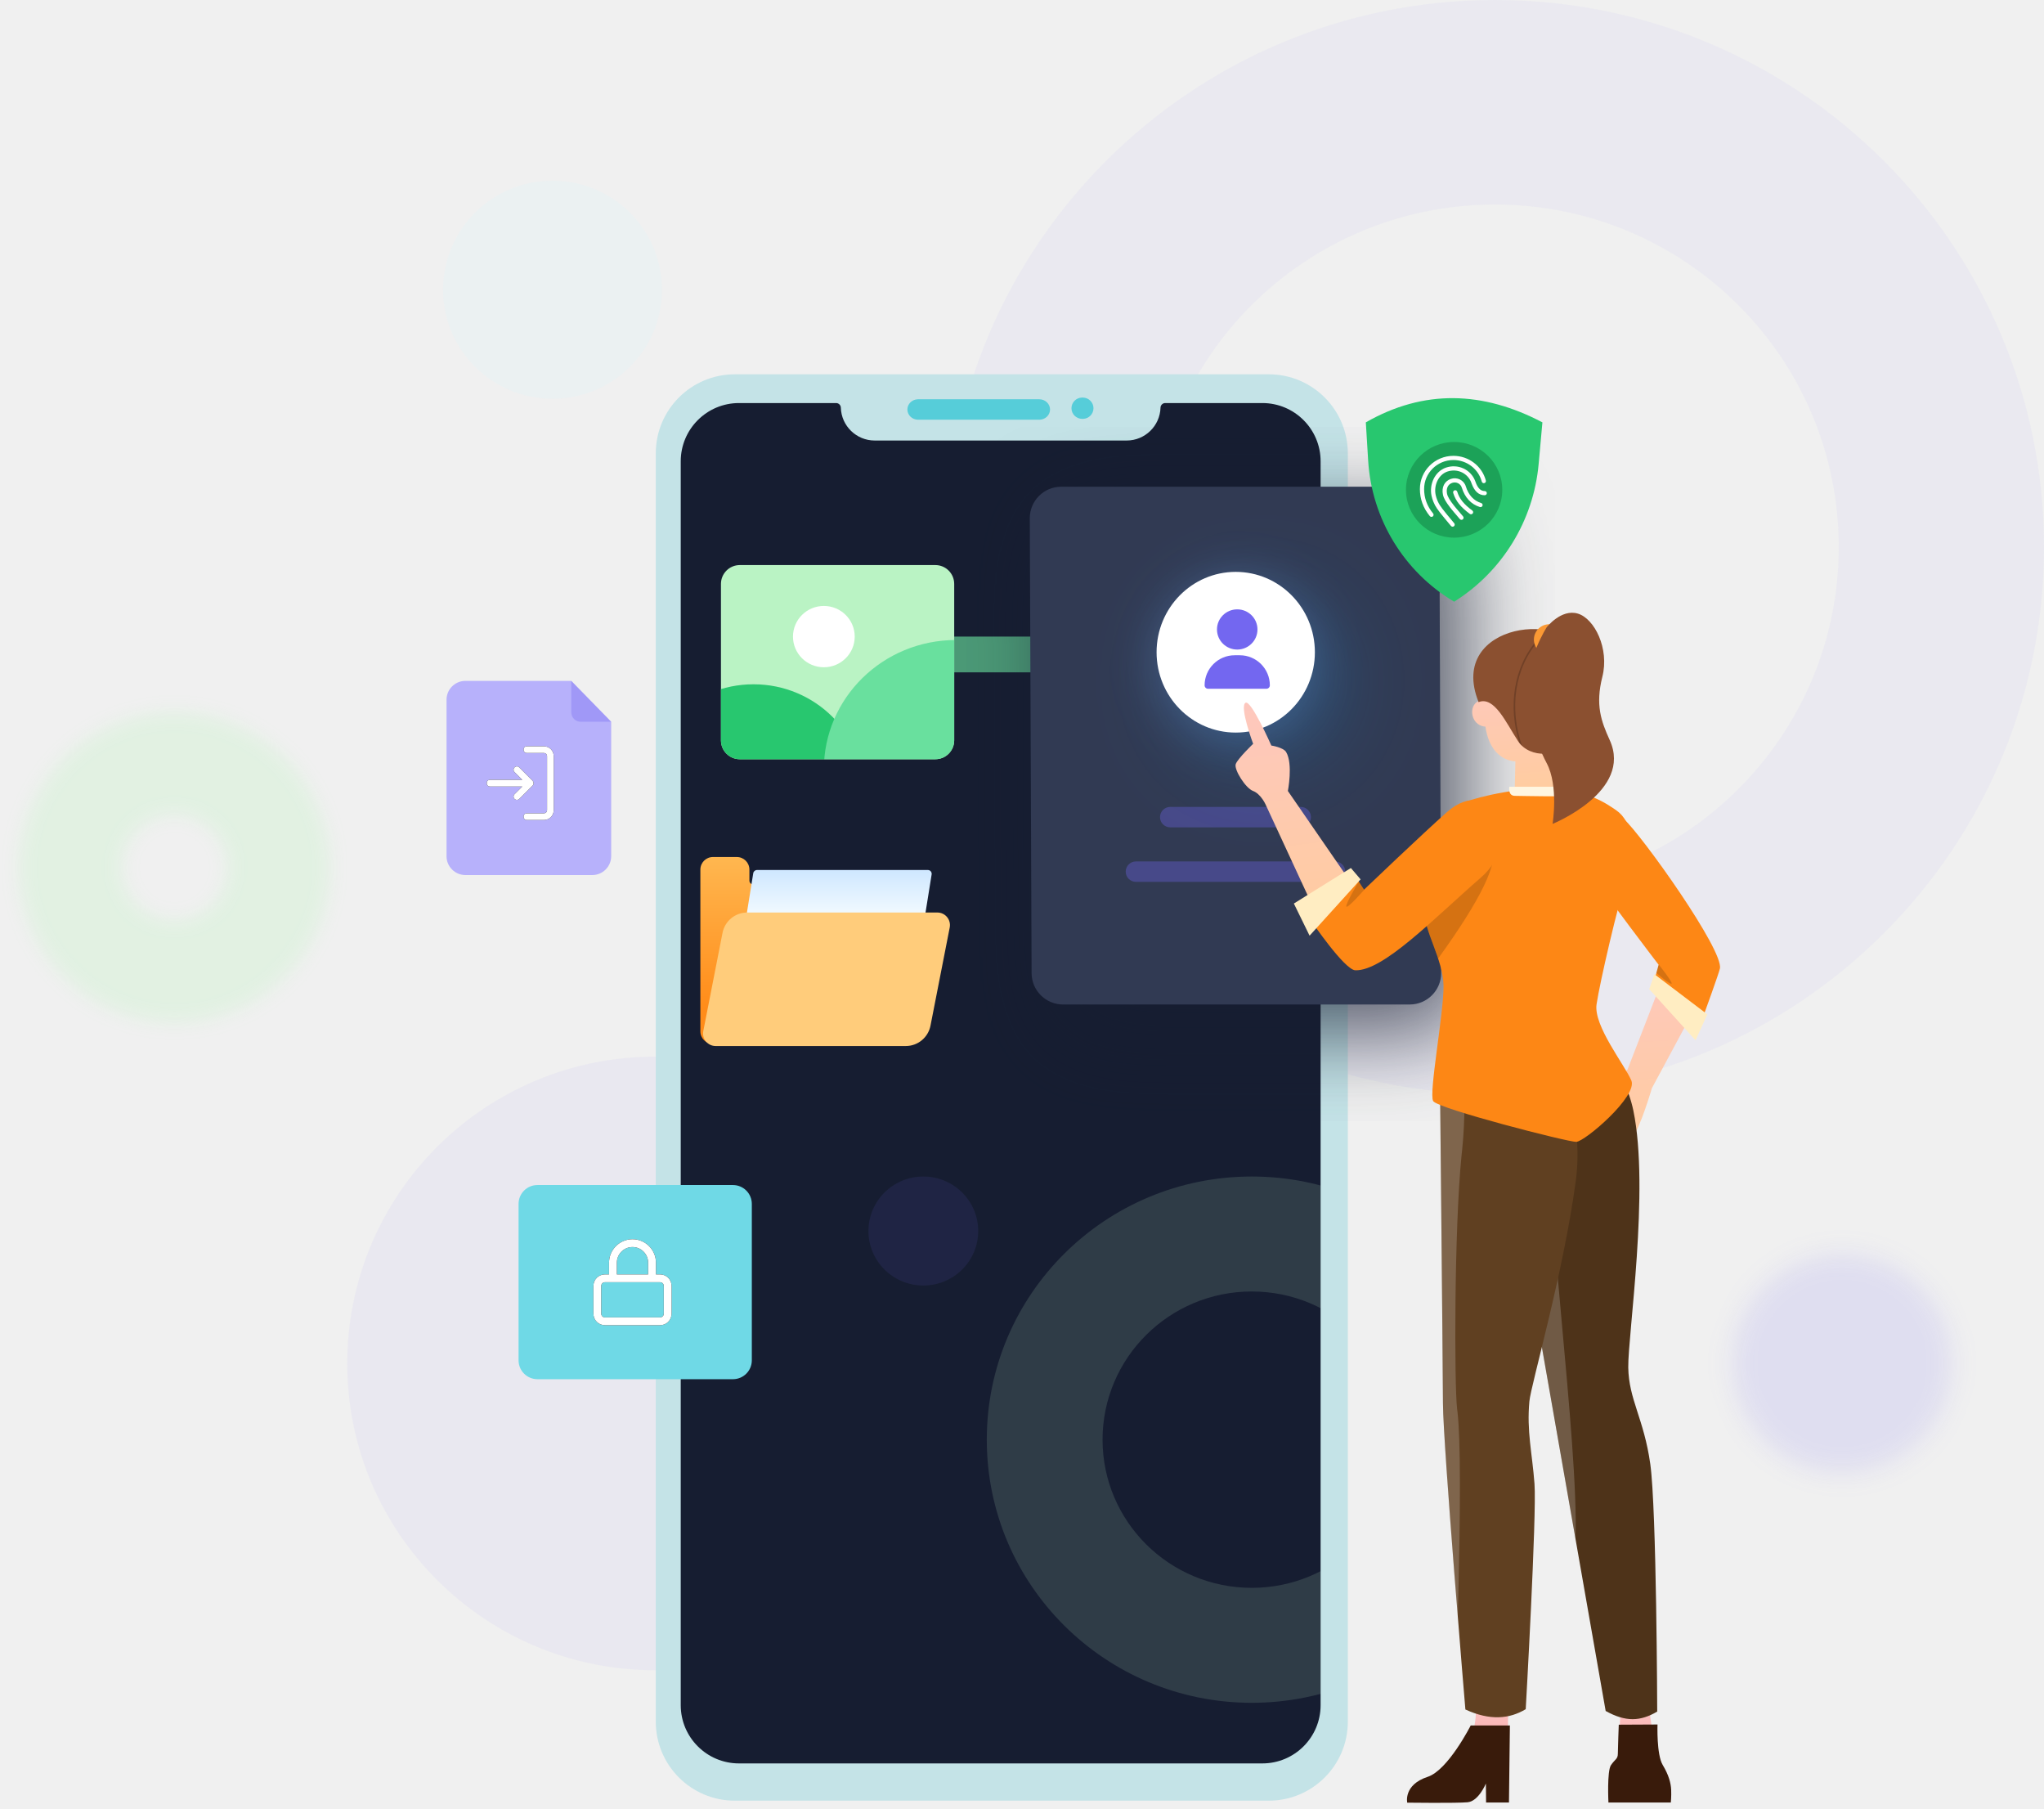
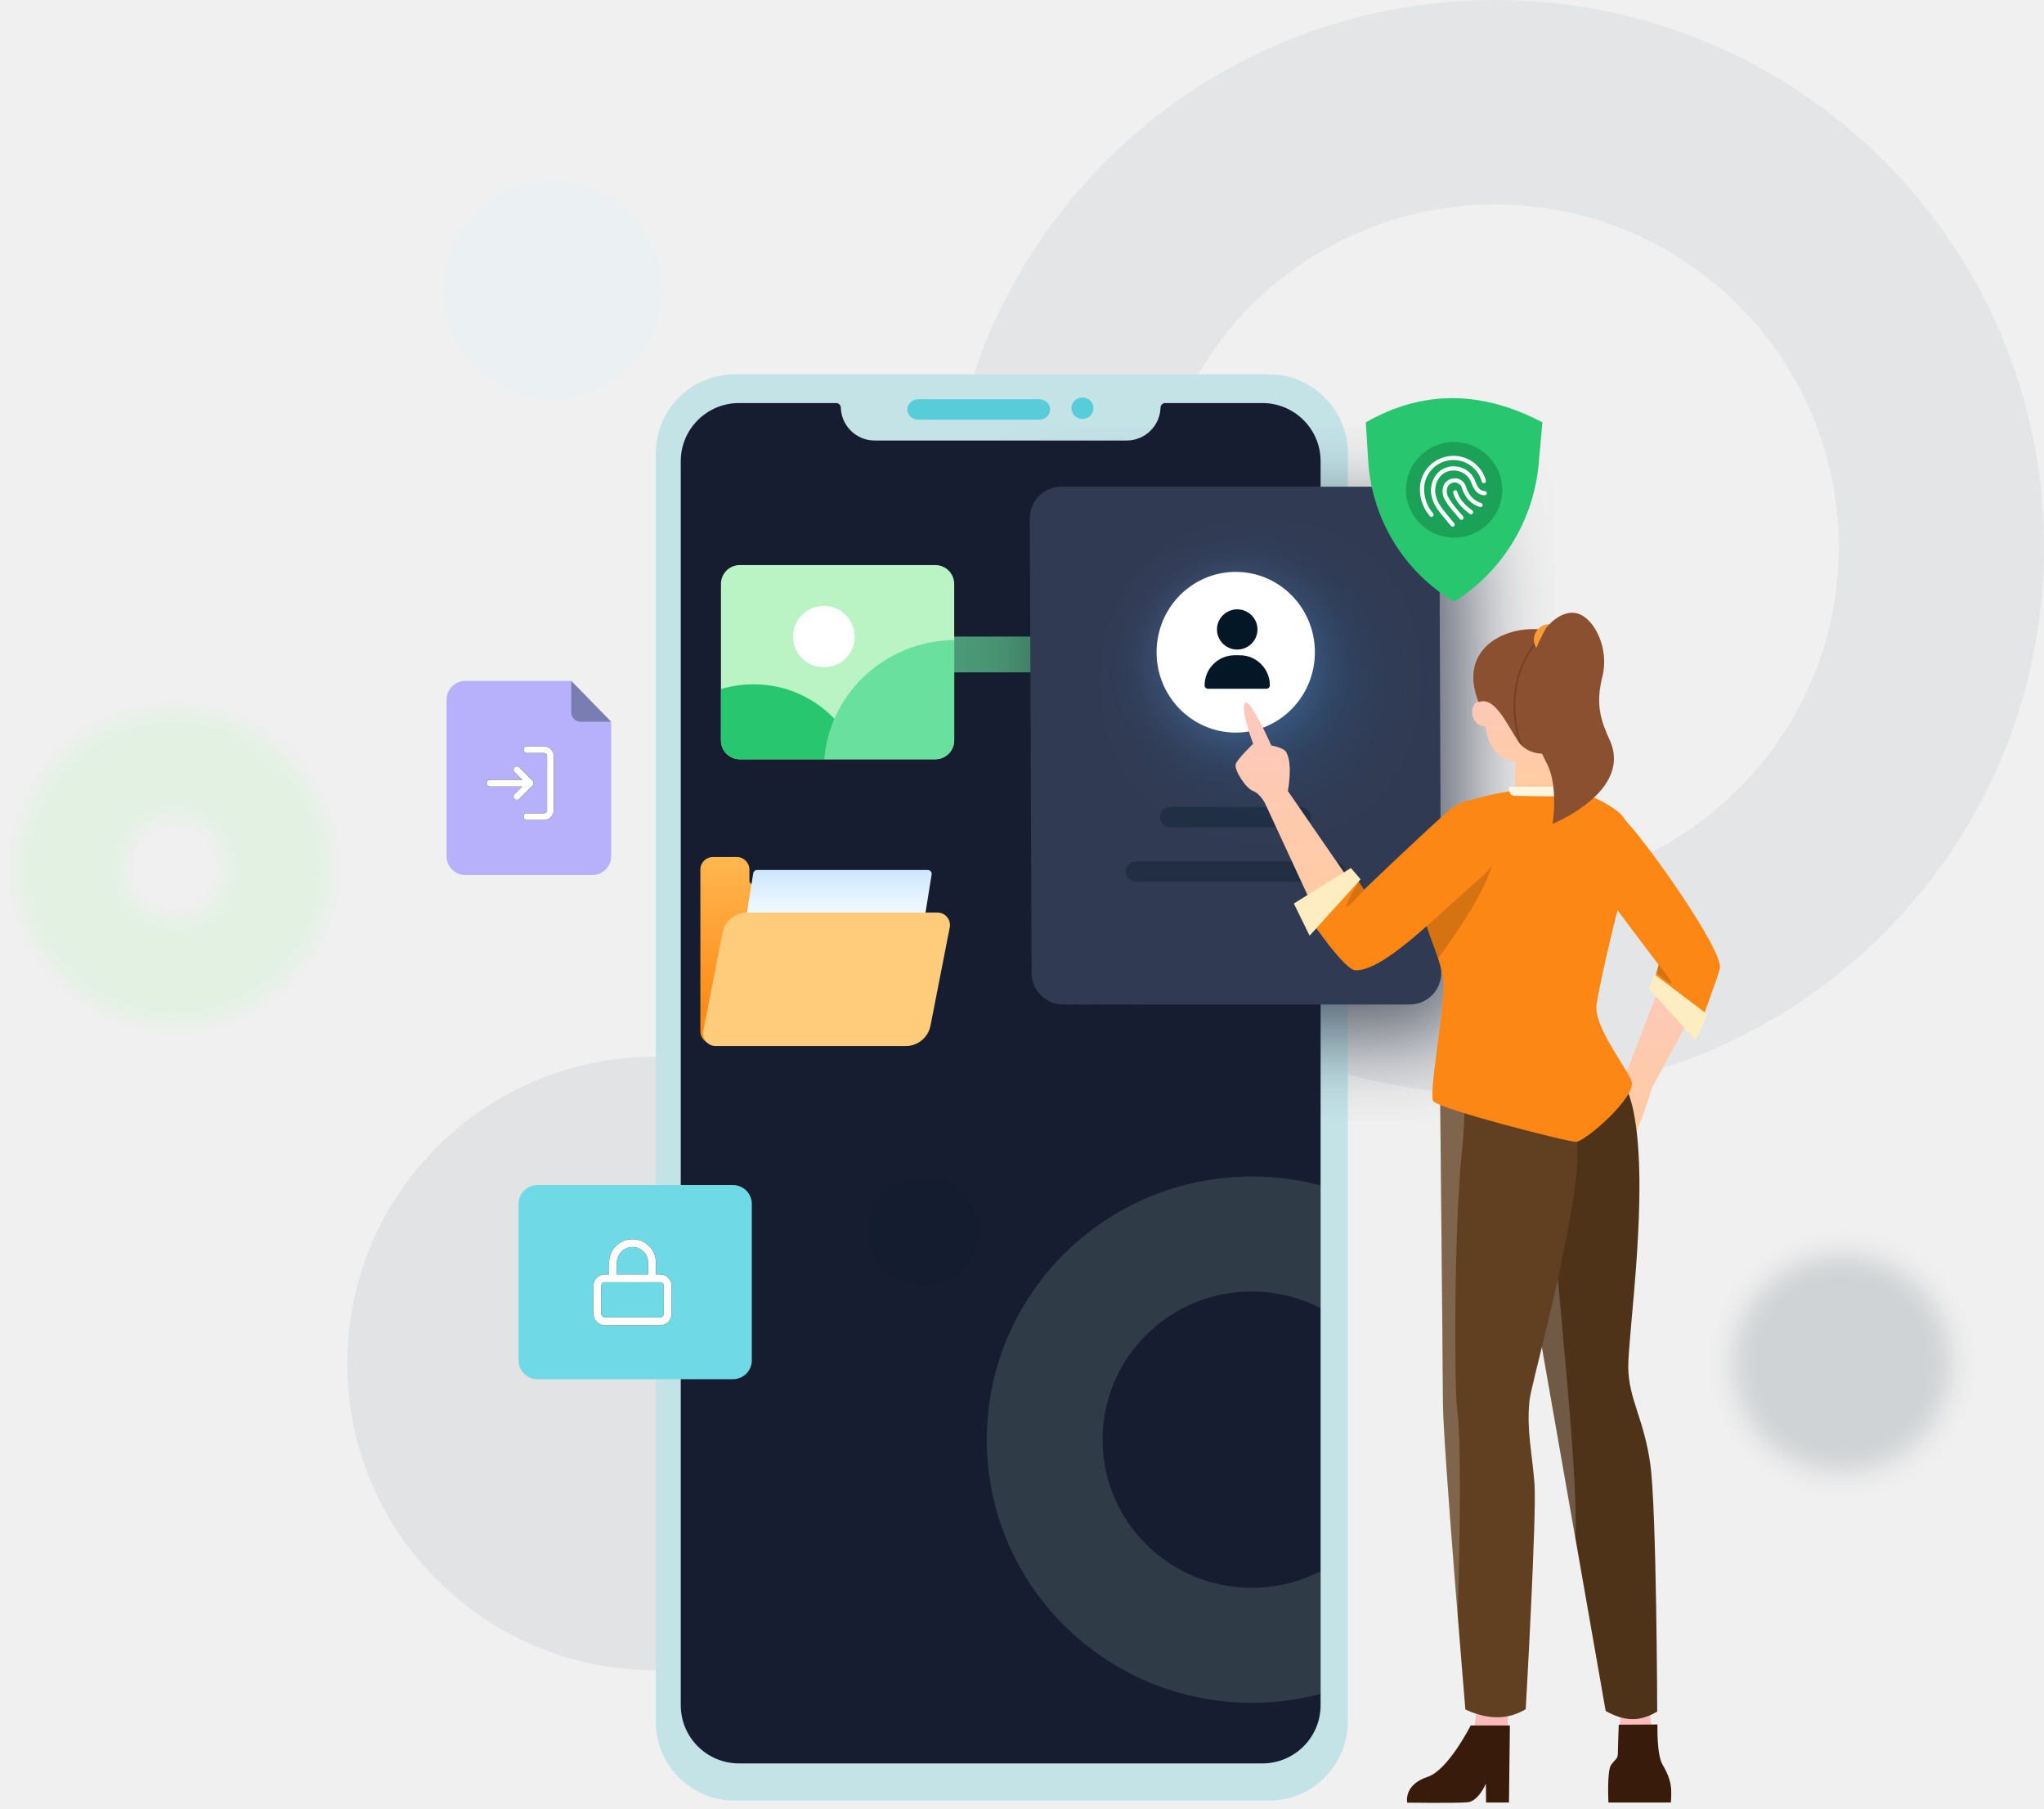
<svg xmlns="http://www.w3.org/2000/svg" width="650" height="575" viewBox="0 0 650 575" fill="none">
  <g id="Illustration">
    <g id="Shape">
-       <path id="Oval" opacity="0.053" fill-rule="evenodd" clip-rule="evenodd" d="M650 173.93C650 77.871 571.829 0 475.402 0C378.974 0 300.804 77.871 300.804 173.93C300.804 269.988 378.974 347.859 475.402 347.859C571.829 347.859 650 269.988 650 173.93ZM366.074 173.93C366.074 113.781 415.022 65.02 475.402 65.02C535.782 65.02 584.729 113.781 584.729 173.93C584.729 234.078 535.782 282.839 475.402 282.839C415.022 282.839 366.074 234.078 366.074 173.93Z" fill="#7367F0" />
+       <path id="Oval" opacity="0.053" fill-rule="evenodd" clip-rule="evenodd" d="M650 173.93C650 77.871 571.829 0 475.402 0C378.974 0 300.804 77.871 300.804 173.93C300.804 269.988 378.974 347.859 475.402 347.859C571.829 347.859 650 269.988 650 173.93ZM366.074 173.93C366.074 113.781 415.022 65.02 475.402 65.02C535.782 65.02 584.729 113.781 584.729 173.93C584.729 234.078 535.782 282.839 475.402 282.839C415.022 282.839 366.074 234.078 366.074 173.93Z" fill="#041726" />
      <g id="Oval_2" opacity="0.141" filter="url(#filter0_f)">
        <path fill-rule="evenodd" clip-rule="evenodd" d="M104.993 275.795C104.993 248.563 82.833 226.488 55.497 226.488C28.16 226.488 6 248.563 6 275.795C6 303.027 28.16 325.102 55.497 325.102C82.833 325.102 104.993 303.027 104.993 275.795ZM38.635 275.795C38.635 266.518 46.184 258.998 55.497 258.998C64.809 258.998 72.358 266.518 72.358 275.795C72.358 285.072 64.809 292.592 55.497 292.592C46.184 292.592 38.635 285.072 38.635 275.795Z" fill="#8BF78F" />
      </g>
-       <ellipse id="Oval_3" cx="208.338" cy="433.469" rx="97.905" ry="97.531" fill="#7367F0" fill-opacity="0.061" />
+       <ellipse id="Oval_3" cx="208.338" cy="433.469" rx="97.905" ry="97.531" fill="#041726" fill-opacity="0.061" />
      <ellipse id="Oval_4" opacity="0.141" cx="175.702" cy="92.112" rx="34.811" ry="34.678" fill="#CEF5FF" />
      <g id="Oval_5" filter="url(#filter1_f)">
-         <ellipse cx="585.818" cy="433.469" rx="34.811" ry="34.678" fill="#7367F0" fill-opacity="0.136" />
+         <ellipse cx="585.818" cy="433.469" rx="34.811" ry="34.678" fill="#041726" fill-opacity="0.136" />
      </g>
    </g>
    <g id="File Organizer">
      <g id="Phone3">
        <path id="Rectangle" fill-rule="evenodd" clip-rule="evenodd" d="M208.539 144.137C208.539 130.254 219.793 119 233.676 119H403.481C417.364 119 428.618 130.254 428.618 144.137V547.336C428.618 561.218 417.364 572.473 403.481 572.473H233.676C219.793 572.473 208.539 561.218 208.539 547.336V144.137Z" fill="#C4E3E7" />
        <g id="Group 48">
          <path id="Rectangle_2" fill-rule="evenodd" clip-rule="evenodd" d="M216.477 146.66C216.477 136.431 224.769 128.138 234.999 128.138H265.888C266.701 128.138 267.366 128.784 267.39 129.597V129.597C267.559 135.419 272.328 140.051 278.153 140.051H358.284C364.108 140.051 368.877 135.419 369.047 129.597V129.597C369.07 128.784 369.736 128.138 370.548 128.138H401.438C411.667 128.138 419.96 136.431 419.96 146.66V542.105C419.96 552.334 411.667 560.627 401.438 560.627H234.999C224.769 560.627 216.477 552.334 216.477 542.105V146.66Z" fill="#161D31" />
          <mask id="mask0" mask-type="alpha" maskUnits="userSpaceOnUse" x="216" y="128" width="204" height="433">
            <path id="Rectangle_3" fill-rule="evenodd" clip-rule="evenodd" d="M216.477 146.66C216.477 136.431 224.769 128.138 234.999 128.138H265.888C266.701 128.138 267.366 128.784 267.39 129.597V129.597C267.559 135.419 272.328 140.051 278.153 140.051H358.284C364.108 140.051 368.877 135.419 369.047 129.597V129.597C369.07 128.784 369.736 128.138 370.548 128.138H401.438C411.667 128.138 419.96 136.431 419.96 146.66V542.105C419.96 552.334 411.667 560.627 401.438 560.627H234.999C224.769 560.627 216.477 552.334 216.477 542.105V146.66Z" fill="white" />
          </mask>
          <g mask="url(#mask0)">
-             <ellipse id="Oval_6" opacity="0.099" cx="293.623" cy="391.368" rx="17.453" ry="17.328" fill="#7367F0" />
+             <ellipse id="Oval_6" opacity="0.099" cx="293.623" cy="391.368" rx="17.453" ry="17.328" fill="#041726" />
            <path id="Oval_7" opacity="0.141" fill-rule="evenodd" clip-rule="evenodd" d="M398.068 374.04C444.606 374.04 482.333 411.496 482.333 457.7C482.333 503.904 444.606 541.359 398.068 541.359C351.53 541.359 313.803 503.904 313.803 457.7C313.803 411.496 351.53 374.04 398.068 374.04ZM398.068 410.59C371.862 410.59 350.618 431.682 350.618 457.7C350.618 483.717 371.862 504.809 398.068 504.809C424.274 504.809 445.518 483.717 445.518 457.7C445.518 431.682 424.274 410.59 398.068 410.59Z" fill="#C8F5D0" />
            <path id="Rectangle_4" fill-rule="evenodd" clip-rule="evenodd" d="M241.264 208.075C241.264 204.934 243.809 202.389 246.949 202.389H391.019C394.159 202.389 396.704 204.934 396.704 208.075V208.075C396.704 211.215 394.159 213.76 391.019 213.76H246.949C243.809 213.76 241.264 211.215 241.264 208.075V208.075Z" fill="#68DE9E" fill-opacity="0.642" />
          </g>
        </g>
        <path id="Path" d="M330.508 126.939C332.39 126.939 333.916 128.394 333.916 130.188C333.916 131.942 332.457 133.372 330.632 133.435L330.508 133.437H291.962C290.08 133.437 288.554 131.982 288.554 130.188C288.554 128.433 290.013 127.004 291.838 126.941L291.962 126.939H330.508Z" fill="#56CDD9" />
        <path id="Path_2" d="M344.322 126.397C346.205 126.397 347.731 127.913 347.731 129.782C347.731 131.609 346.272 133.099 344.447 133.164L344.322 133.166H344.143C342.261 133.166 340.734 131.651 340.734 129.782C340.734 127.954 342.193 126.465 344.018 126.4L344.143 126.397H344.322Z" fill="#56CDD9" />
      </g>
      <g id="Icon54">
        <g id="Group 37">
          <path id="Rectangle_5" fill-rule="evenodd" clip-rule="evenodd" d="M222.72 276.463C222.72 274.254 224.511 272.463 226.72 272.463L234.313 272.463C236.523 272.463 238.313 274.254 238.313 276.463V279.966C238.313 280.639 238.859 281.185 239.533 281.185H289.542C291.751 281.185 293.542 282.976 293.542 285.185V327.883C293.542 330.092 291.751 331.883 289.542 331.883H226.72C224.511 331.883 222.72 330.092 222.72 327.883V276.463Z" fill="url(#paint0_linear)" />
          <path id="Rectangle_6" fill-rule="evenodd" clip-rule="evenodd" d="M239.536 277.616C239.631 277.025 240.141 276.59 240.739 276.59H295.061C295.812 276.59 296.384 277.261 296.265 278.003L288.105 328.794C288.01 329.385 287.5 329.82 286.901 329.82H232.579C231.829 329.82 231.256 329.149 231.375 328.408L239.536 277.616Z" fill="url(#paint1_linear)" />
          <path id="Rectangle_7" fill-rule="evenodd" clip-rule="evenodd" d="M298.086 290.108C300.604 290.108 302.496 292.406 302.012 294.877L295.899 326.091C295.163 329.845 291.873 332.554 288.048 332.554H227.579C225.061 332.554 223.17 330.256 223.654 327.785L229.767 296.57C230.502 292.816 233.792 290.108 237.617 290.108L298.086 290.108Z" fill="#FFCC7B" />
        </g>
      </g>
      <g id="Group 28">
        <path id="Rectangle_8" fill-rule="evenodd" clip-rule="evenodd" d="M142 222.468C142 219.154 144.686 216.468 148 216.468H181.667L194.359 229.463V272.197C194.359 275.511 191.673 278.197 188.359 278.197H148C144.686 278.197 142 275.511 142 272.197V222.468Z" fill="#B7B1FB" />
        <g id="Icon">
          <path id="Mask" fill-rule="evenodd" clip-rule="evenodd" d="M176.099 257.505V240.458C176.099 238.647 174.714 237.262 172.903 237.262H167.575C166.935 237.262 166.509 237.688 166.509 238.327C166.509 238.966 166.935 239.393 167.575 239.393H172.903C173.542 239.393 173.968 239.819 173.968 240.458V257.505C173.968 258.144 173.542 258.57 172.903 258.57H167.575C166.935 258.57 166.509 258.996 166.509 259.636C166.509 260.275 166.935 260.701 167.575 260.701H172.903C174.714 260.701 176.099 259.316 176.099 257.505ZM169.599 248.555C169.706 248.875 169.706 249.194 169.599 249.408C169.599 249.514 169.493 249.621 169.386 249.727L165.124 253.989C164.91 254.202 164.591 254.308 164.378 254.308C164.165 254.308 163.845 254.202 163.632 253.989C163.205 253.563 163.205 252.923 163.632 252.497L166.083 250.047H155.853C155.213 250.047 154.787 249.621 154.787 248.981C154.787 248.342 155.213 247.916 155.853 247.916H166.083L163.632 245.465C163.205 245.039 163.205 244.4 163.632 243.974C164.058 243.548 164.697 243.548 165.124 243.974L169.386 248.236C169.439 248.289 169.466 248.342 169.493 248.395C169.519 248.449 169.546 248.502 169.599 248.555Z" fill="black" />
          <mask id="mask1" mask-type="alpha" maskUnits="userSpaceOnUse" x="154" y="237" width="23" height="24">
            <path id="Mask_2" fill-rule="evenodd" clip-rule="evenodd" d="M176.099 257.505V240.458C176.099 238.647 174.714 237.262 172.903 237.262H167.575C166.935 237.262 166.509 237.688 166.509 238.327C166.509 238.966 166.935 239.393 167.575 239.393H172.903C173.542 239.393 173.968 239.819 173.968 240.458V257.505C173.968 258.144 173.542 258.57 172.903 258.57H167.575C166.935 258.57 166.509 258.996 166.509 259.636C166.509 260.275 166.935 260.701 167.575 260.701H172.903C174.714 260.701 176.099 259.316 176.099 257.505ZM169.599 248.555C169.706 248.875 169.706 249.194 169.599 249.408C169.599 249.514 169.493 249.621 169.386 249.727L165.124 253.989C164.91 254.202 164.591 254.308 164.378 254.308C164.165 254.308 163.845 254.202 163.632 253.989C163.205 253.563 163.205 252.923 163.632 252.497L166.083 250.047H155.853C155.213 250.047 154.787 249.621 154.787 248.981C154.787 248.342 155.213 247.916 155.853 247.916H166.083L163.632 245.465C163.205 245.039 163.205 244.4 163.632 243.974C164.058 243.548 164.697 243.548 165.124 243.974L169.386 248.236C169.439 248.289 169.466 248.342 169.493 248.395C169.519 248.449 169.546 248.502 169.599 248.555Z" fill="white" />
          </mask>
          <g mask="url(#mask1)">
            <g id="Icon Color">
              <rect id="ð¨ Icon Color" x="152.656" y="236.196" width="25.575" height="25.57" fill="white" />
            </g>
          </g>
        </g>
-         <path id="Path_3" opacity="0.34" d="M194.358 229.463H184.666C183.009 229.463 181.666 228.12 181.666 226.463V216.468L194.358 229.463Z" fill="#7367F0" />
+         <path id="Path_3" opacity="0.34" d="M194.358 229.463H184.666C183.009 229.463 181.666 228.12 181.666 226.463V216.468L194.358 229.463Z" fill="#041726" />
      </g>
      <g id="Group">
        <path id="Rectangle_9" fill-rule="evenodd" clip-rule="evenodd" d="M164.907 382.748C164.907 379.434 167.594 376.748 170.907 376.748H233.082C236.396 376.748 239.082 379.434 239.082 382.748V432.477C239.082 435.791 236.396 438.477 233.082 438.477H170.907C167.594 438.477 164.907 435.791 164.907 432.477V382.748Z" fill="#6FD9E6" />
        <g id="Icon_2">
          <path id="Mask_3" fill-rule="evenodd" clip-rule="evenodd" d="M209.841 405.159H208.598V401.43C208.598 397.328 205.241 393.972 201.138 393.972C197.036 393.972 193.679 397.328 193.679 401.43V405.159H192.436C190.322 405.159 188.706 406.774 188.706 408.888V417.589C188.706 419.702 190.322 421.317 192.436 421.317H209.841C211.954 421.317 213.57 419.702 213.57 417.589V408.888C213.57 406.774 211.954 405.159 209.841 405.159ZM196.165 401.43C196.165 398.695 198.403 396.458 201.138 396.458C203.873 396.458 206.111 398.695 206.111 401.43V405.159H196.165V401.43ZM209.841 418.831C210.587 418.831 211.084 418.334 211.084 417.589V408.888C211.084 408.142 210.587 407.645 209.841 407.645H192.436C191.69 407.645 191.192 408.142 191.192 408.888V417.589C191.192 418.334 191.69 418.831 192.436 418.831H209.841Z" fill="black" />
          <mask id="mask2" mask-type="alpha" maskUnits="userSpaceOnUse" x="188" y="393" width="26" height="29">
            <path id="Mask_4" fill-rule="evenodd" clip-rule="evenodd" d="M209.841 405.159H208.598V401.43C208.598 397.328 205.241 393.972 201.138 393.972C197.036 393.972 193.679 397.328 193.679 401.43V405.159H192.436C190.322 405.159 188.706 406.774 188.706 408.888V417.589C188.706 419.702 190.322 421.317 192.436 421.317H209.841C211.954 421.317 213.57 419.702 213.57 417.589V408.888C213.57 406.774 211.954 405.159 209.841 405.159ZM196.165 401.43C196.165 398.695 198.403 396.458 201.138 396.458C203.873 396.458 206.111 398.695 206.111 401.43V405.159H196.165V401.43ZM209.841 418.831C210.587 418.831 211.084 418.334 211.084 417.589V408.888C211.084 408.142 210.587 407.645 209.841 407.645H192.436C191.69 407.645 191.192 408.142 191.192 408.888V417.589C191.192 418.334 191.69 418.831 192.436 418.831H209.841Z" fill="white" />
          </mask>
          <g mask="url(#mask2)">
            <g id="Icon Color_2">
              <rect id="ð¨ Icon Color_2" x="186.22" y="392.729" width="29.837" height="29.832" fill="white" />
            </g>
          </g>
        </g>
      </g>
      <g id="Group 34">
        <path id="Rectangle_10" d="M229.265 185.646C229.265 182.333 231.951 179.646 235.265 179.646H297.44C300.754 179.646 303.44 182.333 303.44 185.646V235.376C303.44 238.69 300.754 241.376 297.44 241.376H235.265C231.951 241.376 229.265 238.69 229.265 235.376V185.646Z" fill="#BAF3C4" />
        <mask id="mask3" mask-type="alpha" maskUnits="userSpaceOnUse" x="229" y="179" width="75" height="63">
          <path id="Rectangle_11" d="M229.265 185.646C229.265 182.333 231.951 179.646 235.265 179.646H297.44C300.754 179.646 303.44 182.333 303.44 185.646V235.376C303.44 238.69 300.754 241.376 297.44 241.376H235.265C231.951 241.376 229.265 238.69 229.265 235.376V185.646Z" fill="white" />
        </mask>
        <g mask="url(#mask3)">
          <ellipse id="Oval_8" cx="261.989" cy="202.389" rx="9.817" ry="9.747" fill="white" />
          <ellipse id="Oval_9" cx="239.627" cy="252.747" rx="35.451" ry="35.197" fill="#28C76F" />
          <ellipse id="Oval_10" cx="303.986" cy="244.625" rx="41.996" ry="41.153" fill="#69E09E" />
        </g>
      </g>
      <g id="Group 23">
        <g id="Rectangle_12" filter="url(#filter2_d)">
          <path fill-rule="evenodd" clip-rule="evenodd" d="M327.477 164.778C327.455 159.239 331.939 154.738 337.477 154.738H447.72C453.227 154.738 457.698 159.191 457.72 164.698L458.295 309.31C458.317 314.848 453.833 319.35 448.295 319.35H338.052C332.545 319.35 328.074 314.897 328.052 309.39L327.477 164.778Z" fill="#313A53" />
        </g>
-         <path id="Rectangle_13" opacity="0.34" d="M368.889 259.786C368.889 257.992 370.343 256.537 372.138 256.537H413.635C415.43 256.537 416.884 257.992 416.884 259.786V259.786C416.884 261.581 415.43 263.035 413.635 263.035H372.138C370.343 263.035 368.889 261.581 368.889 259.786V259.786Z" fill="#7367F0" />
-         <path id="Rectangle_14" opacity="0.34" d="M357.98 277.114C357.98 275.32 359.435 273.865 361.229 273.865H424.543C426.338 273.865 427.792 275.32 427.792 277.114V277.114C427.792 278.908 426.338 280.363 424.543 280.363H361.229C359.435 280.363 357.98 278.908 357.98 277.114V277.114Z" fill="#7367F0" />
+         <path id="Rectangle_13" opacity="0.34" d="M368.889 259.786C368.889 257.992 370.343 256.537 372.138 256.537H413.635C415.43 256.537 416.884 257.992 416.884 259.786V259.786C416.884 261.581 415.43 263.035 413.635 263.035H372.138C370.343 263.035 368.889 261.581 368.889 259.786V259.786Z" fill="#041726" />
+         <path id="Rectangle_14" opacity="0.34" d="M357.98 277.114C357.98 275.32 359.435 273.865 361.229 273.865H424.543C426.338 273.865 427.792 275.32 427.792 277.114V277.114C427.792 278.908 426.338 280.363 424.543 280.363H361.229C359.435 280.363 357.98 278.908 357.98 277.114V277.114Z" fill="#041726" />
        <g id="Icon8">
          <g id="Oval_11" filter="url(#filter3_dd)">
            <ellipse cx="392.968" cy="207.357" rx="25.17" ry="25.545" fill="white" />
          </g>
          <g id="Group 70">
-             <path id="Combined Shape" fill-rule="evenodd" clip-rule="evenodd" d="M393.443 206.51C396.999 206.51 399.882 203.648 399.882 200.117C399.882 196.587 396.999 193.725 393.443 193.725C389.887 193.725 387.004 196.587 387.004 200.117C387.004 203.648 389.887 206.51 393.443 206.51ZM392.631 208.32C387.35 208.32 383.069 212.601 383.069 217.881C383.069 218.485 383.559 218.974 384.162 218.974H402.724C403.327 218.974 403.817 218.485 403.817 217.881C403.817 212.601 399.536 208.32 394.255 208.32H392.631Z" fill="#7367F0" />
+             <path id="Combined Shape" fill-rule="evenodd" clip-rule="evenodd" d="M393.443 206.51C396.999 206.51 399.882 203.648 399.882 200.117C399.882 196.587 396.999 193.725 393.443 193.725C389.887 193.725 387.004 196.587 387.004 200.117C387.004 203.648 389.887 206.51 393.443 206.51ZM392.631 208.32C387.35 208.32 383.069 212.601 383.069 217.881C383.069 218.485 383.559 218.974 384.162 218.974H402.724C403.327 218.974 403.817 218.485 403.817 217.881C403.817 212.601 399.536 208.32 394.255 208.32H392.631Z" fill="#041726" />
          </g>
        </g>
      </g>
      <g id="Wom3.5">
        <g id="RArm">
          <path id="Path_4" fill-rule="evenodd" clip-rule="evenodd" d="M517.545 340.072C517.545 340.072 505.347 352.052 506.095 353.223C506.843 354.403 512.99 351.663 512.99 351.663C512.99 351.663 505.321 364.247 506.899 365.214C508.476 366.181 516.545 364.223 519.019 361.629C521.494 359.035 525.312 345.945 525.312 345.945L543.865 311.45L530.41 306.827L517.545 340.072Z" fill="url(#paint2_linear)" />
          <path id="Path_5" fill-rule="evenodd" clip-rule="evenodd" d="M505.088 276.306C510.211 284.208 527.455 306.729 527.455 306.729L526.198 311.222L542.045 322.008C542.045 322.008 546.547 309.66 546.938 307.923C548.226 302.193 522.192 265.626 516.362 260.342C507.184 252.022 497.26 264.229 505.088 276.306Z" fill="#FD8715" />
          <path id="Path_6" fill-rule="evenodd" clip-rule="evenodd" d="M531.576 312.707C531.872 312.135 527.48 306.648 527.48 306.648L526.736 309.316C526.736 309.316 531.281 313.28 531.576 312.707Z" fill="black" fill-opacity="0.16" />
          <path id="Path 70" fill-rule="evenodd" clip-rule="evenodd" d="M526.1 309.714L542.936 322.479L539.184 330.734L524.464 314.478L526.1 309.714Z" fill="#FFEDC2" />
        </g>
        <g id="RLeg">
          <path id="Path_7" fill-rule="evenodd" clip-rule="evenodd" d="M515.472 542.024L514.537 557.842L526.524 558.152L524.271 542.024H515.472Z" fill="url(#paint3_linear)" />
          <path id="Path_8" fill-rule="evenodd" clip-rule="evenodd" d="M527.092 548.256C527.092 548.256 526.756 557.782 528.743 561.108C530.743 564.433 531.348 567.012 531.437 569.001C531.531 571.133 531.328 573.065 531.328 573.065H511.488C511.488 573.065 510.991 563.042 512.305 561.152C513.619 559.263 514.481 559.23 514.481 557.56C514.492 555.89 514.776 548.318 514.776 548.318L527.092 548.256Z" fill="#391B0B" />
          <path id="Path_9" fill-rule="evenodd" clip-rule="evenodd" d="M473.239 330.841L504.336 327.485L504.793 327.906C507.009 330.003 516.641 339.739 519.408 353.048C524.633 378.173 517.64 424.578 517.795 434.753C517.943 444.929 522.786 451.069 524.799 465.456C526.811 479.843 527.001 544.143 527.001 544.143C521.665 547.283 516.97 547.507 510.607 543.955L473.239 330.841Z" fill="#4E3319" />
          <path id="Path_10" fill-rule="evenodd" clip-rule="evenodd" d="M501.016 489.256L473.239 330.841L490.529 328.975C491.299 384.008 502.052 458.397 501.016 489.256Z" fill="white" fill-opacity="0.192" />
        </g>
        <g id="LLeg">
          <path id="Path_11" fill-rule="evenodd" clip-rule="evenodd" d="M479.609 540.361L469.387 540.526C469.387 540.526 470.059 551.06 466.128 554.628L465.913 554.815C461.168 558.764 479.476 557.339 479.476 557.339L479.609 540.361Z" fill="url(#paint4_linear)" />
          <path id="Path_12" fill-rule="evenodd" clip-rule="evenodd" d="M480.151 548.573L479.857 573.056L472.578 573.061L472.515 567.028C472.515 567.028 470.219 572.653 466.71 572.978C463.191 573.303 447.509 573.104 447.509 573.104C447.509 573.104 446.206 567.456 454.012 564.891C460.505 562.759 467.684 548.573 467.684 548.573H480.151Z" fill="#391B0B" />
          <path id="Path_13" fill-rule="evenodd" clip-rule="evenodd" d="M457.814 333.019L492.733 331.844L492.994 332.323C494.688 335.514 503.972 354.195 501.106 375.428C497.082 405.232 486.853 440.171 486.352 445.509C485.459 455.025 487.245 461.915 487.977 471.744C488.709 481.573 485.185 543.391 485.185 543.391C480.003 546.485 473.837 547.092 465.998 543.484C465.998 543.484 458.921 459.518 458.869 446.229C458.817 432.941 457.814 333.019 457.814 333.019Z" fill="#604021" />
          <path id="Path_14" fill-rule="evenodd" clip-rule="evenodd" d="M465 365.255L464.768 367.463C462.441 390.748 462.458 440.198 463.36 447.824L463.483 448.807C464.483 457.412 464.515 479.26 463.58 514.35L462.364 499.208C460.058 470.072 458.893 452.412 458.869 446.229L458.827 439.83C458.626 413.956 457.814 333.018 457.814 333.018L465.179 332.771C465.966 345.547 465.906 356.375 465 365.255Z" fill="white" fill-opacity="0.192" />
        </g>
        <g id="Head">
          <path id="Path_15" fill-rule="evenodd" clip-rule="evenodd" d="M471.13 222.653C466.834 223.12 467.138 230.619 472.368 231.011C473.437 238.24 477.25 241.684 481.898 242.083L481.64 253.018L502.199 253.006C502.199 253.006 496.41 245.281 496.699 234.706C496.987 224.13 496.505 214.196 496.505 214.196L469.876 214.67L471.13 222.653Z" fill="url(#paint5_linear)" />
          <path id="Path_16" fill-rule="evenodd" clip-rule="evenodd" d="M470.195 223.215C475.199 221.25 478.896 229.709 482.725 235.589C486.554 241.468 496.474 240.469 497.841 235.589C503.017 224.899 507.478 210.367 501.438 209.174C500.587 193.726 459.859 197.373 470.195 223.215Z" fill="#8B5030" />
          <path id="Combined Shape_2" fill-rule="evenodd" clip-rule="evenodd" d="M498.141 203.079H489.281H489.169L489.095 203.162C481.246 211.86 479.5 224.681 483.191 236.235C483.447 236.556 483.724 236.853 484.017 237.126C479.932 225.481 481.513 212.381 489.392 203.579H498.734C498.544 203.406 498.346 203.24 498.141 203.079Z" fill="black" fill-opacity="0.199" />
          <ellipse id="Oval_12" cx="492.697" cy="203.329" rx="4.909" ry="4.873" fill="#FB9934" />
        </g>
        <g id="Body">
          <path id="Path_17" fill-rule="evenodd" clip-rule="evenodd" d="M465.736 255.135C461.149 261.825 453.505 284.53 453.071 289.637C452.583 295.529 458.945 304.915 459.049 313.444C459.142 321.974 454.304 347.658 455.758 350.058C457.2 352.457 498.554 363.079 501.252 363.022C503.939 362.964 520.901 348.507 518.773 343.511C516.633 338.515 506.7 326.099 507.712 319.292C508.712 312.485 514.521 287.36 517.405 278.809C520.278 270.257 519.32 261.279 513.959 257.6C511.305 255.779 504.226 250.606 491.619 250.63C479.012 250.654 466.092 254.617 465.736 255.135Z" fill="#FD8715" />
          <path id="Path 68" fill-rule="evenodd" clip-rule="evenodd" d="M479.971 250.141C479.971 250.141 479.44 253.018 481.763 253.018C484.085 253.018 499.665 253.527 501.774 252.617C503.884 251.708 503.251 250.141 503.251 250.141H479.971Z" fill="#FFF6E1" />
          <path id="Path_18" fill-rule="evenodd" clip-rule="evenodd" d="M459.078 269.604L459.219 269.533C467.714 265.323 472.817 265.137 474.527 268.975C476.738 273.937 471.004 285.858 457.327 304.74C455.448 299.013 452.746 293.553 453.071 289.637C453.322 286.681 455.988 277.832 459.078 269.604Z" fill="black" fill-opacity="0.16" />
        </g>
        <g id="LArm">
          <path id="Path_19" fill-rule="evenodd" clip-rule="evenodd" d="M402.413 255.658C402.413 255.658 400.883 252.36 398.477 251.468C396.072 250.576 392.393 244.665 392.962 242.949C393.531 241.233 398.507 236.473 398.507 236.473C398.507 236.473 394.108 224.753 396.056 223.43C397.777 222.261 404.291 237.023 404.291 237.023C404.291 237.023 408.121 237.596 409.004 239.106C411.232 242.91 409.548 251.468 409.548 251.468L432.156 284.267L421.782 297.472L402.413 255.658Z" fill="url(#paint6_linear)" />
          <path id="Path_20" fill-rule="evenodd" clip-rule="evenodd" d="M460.125 258.201C452.479 264.945 433.777 282.836 433.777 282.836C433.777 282.836 430.999 278.609 430.999 278.609L417.013 292.828C417.013 292.828 427.563 308.364 430.999 308.473C439.95 308.756 455.989 291.976 471.068 278.874C484.588 267.126 474.377 245.631 460.125 258.201Z" fill="#FD8715" />
          <path id="Path_21" fill-rule="evenodd" clip-rule="evenodd" d="M433.832 282.857C433.832 282.857 428.586 288.881 428.153 288.224C427.72 287.567 432.11 280.244 432.11 280.244L433.832 282.857Z" fill="black" fill-opacity="0.16" />
          <path id="Path 69" fill-rule="evenodd" clip-rule="evenodd" d="M432.673 279.567L416.452 297.472L411.454 287.254L429.587 275.957L432.673 279.567Z" fill="#FFEDC2" />
        </g>
        <path id="Path_22" fill-rule="evenodd" clip-rule="evenodd" d="M491.835 199.45C491.835 199.45 496.429 193.51 501.733 195.069C507.037 196.627 511.834 206.18 509.556 215.159C507.29 224.14 509.159 229.262 511.909 235.315C519.295 251.595 493.721 261.933 493.721 261.933C493.721 261.933 495.717 249.869 491.835 242.584C487.838 235.082 485.568 225.461 485.568 219.574C485.568 209.336 491.835 199.45 491.835 199.45Z" fill="#8B5030" />
      </g>
      <g id="Group 39">
        <path id="Rectangle_15" fill-rule="evenodd" clip-rule="evenodd" d="M434.338 134.277C452.818 123.705 471.55 124.331 490.493 134.277L489.293 147.546C487.666 165.529 477.722 181.716 462.415 191.295V191.295V191.295C446.446 181.783 436.213 164.989 435.08 146.435L434.338 134.277Z" fill="#28C76F" />
        <ellipse id="Oval_13" cx="462.416" cy="155.723" rx="15.315" ry="15.205" fill="#1CA258" />
        <g id="Group 40">
          <path id="Path_23" fill-rule="evenodd" clip-rule="evenodd" d="M462.197 144.922C467.068 144.922 471.284 148.181 472.507 152.778C472.602 153.133 472.388 153.497 472.031 153.591C471.673 153.685 471.306 153.473 471.212 153.118C470.143 149.102 466.456 146.252 462.197 146.252C457.048 146.252 452.875 150.381 452.875 155.472C452.875 158.346 453.824 160.929 455.734 163.247C455.969 163.531 455.927 163.95 455.64 164.183C455.354 164.415 454.932 164.374 454.697 164.089C452.593 161.537 451.535 158.656 451.535 155.472C451.535 149.645 456.309 144.922 462.197 144.922Z" fill="white" />
          <path id="Path_24" fill-rule="evenodd" clip-rule="evenodd" d="M459.827 148.663C463.619 147.367 467.713 149.243 469.112 152.912L469.188 153.122C469.907 155.195 470.885 156.133 472.136 156.117C472.506 156.112 472.81 156.406 472.814 156.774C472.819 157.141 472.523 157.443 472.153 157.447C470.288 157.471 468.903 156.203 468.011 153.807L467.921 153.555C466.843 150.448 463.432 148.838 460.263 149.921C457.41 150.896 455.885 154.344 456.556 157.383C456.686 157.975 456.851 158.506 457.064 159.018L457.255 159.46C457.891 160.856 458.718 161.903 462.454 166.36C462.69 166.643 462.652 167.062 462.367 167.297C462.083 167.532 461.66 167.493 461.423 167.211L459.42 164.808C457.016 161.896 456.473 161.066 455.867 159.626L455.825 159.525C455.582 158.939 455.393 158.334 455.246 157.668C454.441 154.017 456.272 149.879 459.827 148.663Z" fill="white" />
          <path id="Path_25" fill-rule="evenodd" clip-rule="evenodd" d="M461.375 152.255C463.339 151.583 465.512 152.632 466.122 154.593C467.003 157.418 468.623 159.173 471.015 159.927C471.368 160.038 471.563 160.412 471.451 160.762C471.339 161.112 470.962 161.306 470.61 161.195C467.779 160.303 465.847 158.21 464.842 154.986C464.458 153.753 463.07 153.083 461.811 153.513C460.471 153.971 459.808 155.254 460.174 157.01C460.359 157.903 461.094 159.119 462.345 160.703L462.558 160.971C462.734 161.19 462.918 161.414 463.118 161.653L465.271 164.182C465.507 164.465 465.467 164.885 465.182 165.119C464.897 165.353 464.474 165.313 464.238 165.03L462.516 163.012L462.085 162.501C461.881 162.256 461.692 162.026 461.511 161.801L461.077 161.252C459.831 159.642 459.089 158.372 458.861 157.279C458.364 154.891 459.373 152.939 461.375 152.255Z" fill="white" />
          <path id="Path_26" fill-rule="evenodd" clip-rule="evenodd" d="M462.568 155.878C462.922 155.77 463.296 155.968 463.405 156.319C464.127 158.66 465.541 160.321 468.201 162.304C468.497 162.524 468.557 162.941 468.335 163.235C468.113 163.529 467.693 163.588 467.397 163.368C464.531 161.231 462.944 159.368 462.123 156.709C462.015 156.358 462.214 155.986 462.568 155.878Z" fill="white" />
        </g>
      </g>
    </g>
  </g>
  <defs>
    <filter id="filter0_f" x="0.563" y="221.051" width="109.866" height="109.487" filterUnits="userSpaceOnUse" color-interpolation-filters="sRGB">
      <feFlood flood-opacity="0" result="BackgroundImageFix" />
      <feBlend mode="normal" in="SourceGraphic" in2="BackgroundImageFix" result="shape" />
      <feGaussianBlur stdDeviation="2.718" result="effect1_foregroundBlur" />
    </filter>
    <filter id="filter1_f" x="542.852" y="390.637" width="85.931" height="85.665" filterUnits="userSpaceOnUse" color-interpolation-filters="sRGB">
      <feFlood flood-opacity="0" result="BackgroundImageFix" />
      <feBlend mode="normal" in="SourceGraphic" in2="BackgroundImageFix" result="shape" />
      <feGaussianBlur stdDeviation="4.077" result="effect1_foregroundBlur" />
    </filter>
    <filter id="filter2_d" x="307.478" y="135.738" width="186.818" height="220.612" filterUnits="userSpaceOnUse" color-interpolation-filters="sRGB">
      <feFlood flood-opacity="0" result="BackgroundImageFix" />
      <feColorMatrix in="SourceAlpha" type="matrix" values="0 0 0 0 0 0 0 0 0 0 0 0 0 0 0 0 0 0 127 0" />
      <feOffset dx="8" dy="9" />
      <feGaussianBlur stdDeviation="14" />
      <feColorMatrix type="matrix" values="0 0 0 0 0.086 0 0 0 0 0.114 0 0 0 0 0.192 0 0 0 0.7 0" />
      <feBlend mode="normal" in2="BackgroundImageFix" result="effect1_dropShadow" />
      <feBlend mode="normal" in="SourceGraphic" in2="effect1_dropShadow" result="shape" />
    </filter>
    <filter id="filter3_dd" x="347.798" y="162.812" width="106.341" height="107.09" filterUnits="userSpaceOnUse" color-interpolation-filters="sRGB">
      <feFlood flood-opacity="0" result="BackgroundImageFix" />
      <feColorMatrix in="SourceAlpha" type="matrix" values="0 0 0 0 0 0 0 0 0 0 0 0 0 0 0 0 0 0 127 0" />
      <feOffset dx="8" dy="9" />
      <feGaussianBlur stdDeviation="14" />
      <feColorMatrix type="matrix" values="0 0 0 0 0.076 0 0 0 0 0.583 0 0 0 0 0.879 0 0 0 0.229 0" />
      <feBlend mode="normal" in2="BackgroundImageFix" result="effect1_dropShadow" />
      <feColorMatrix in="SourceAlpha" type="matrix" values="0 0 0 0 0 0 0 0 0 0 0 0 0 0 0 0 0 0 127 0" />
      <feOffset dy="2" />
      <feGaussianBlur stdDeviation="7.5" />
      <feColorMatrix type="matrix" values="0 0 0 0 0.504 0 0 0 0 0.7 0 0 0 0 1 0 0 0 0.234 0" />
      <feBlend mode="normal" in2="effect1_dropShadow" result="effect2_dropShadow" />
      <feBlend mode="normal" in="SourceGraphic" in2="effect2_dropShadow" result="shape" />
    </filter>
    <linearGradient id="paint0_linear" x1="299.098" y1="320.699" x2="299.098" y2="251.956" gradientUnits="userSpaceOnUse">
      <stop stop-color="#FF8C19" />
      <stop offset="1" stop-color="#FFC967" />
    </linearGradient>
    <linearGradient id="paint1_linear" x1="290.964" y1="293.294" x2="290.964" y2="261.963" gradientUnits="userSpaceOnUse">
      <stop stop-color="#F8FDFF" />
      <stop offset="1" stop-color="#AAD4FF" />
    </linearGradient>
    <linearGradient id="paint2_linear" x1="502.994" y1="290.908" x2="507.069" y2="361.835" gradientUnits="userSpaceOnUse">
      <stop stop-color="#FDC6C6" />
      <stop offset="1" stop-color="#FFCCA1" />
    </linearGradient>
    <linearGradient id="paint3_linear" x1="512.463" y1="538.098" x2="514.125" y2="557.265" gradientUnits="userSpaceOnUse">
      <stop stop-color="#FDC6C6" />
      <stop offset="1" stop-color="#FAB2B2" />
    </linearGradient>
    <linearGradient id="paint4_linear" x1="462.622" y1="536.167" x2="464.195" y2="556.674" gradientUnits="userSpaceOnUse">
      <stop stop-color="#FDC6C6" />
      <stop offset="1" stop-color="#FAB2B2" />
    </linearGradient>
    <linearGradient id="paint5_linear" x1="462.262" y1="204.745" x2="465.66" y2="250.978" gradientUnits="userSpaceOnUse">
      <stop stop-color="#FDC6C6" />
      <stop offset="1" stop-color="#FFCCA1" />
    </linearGradient>
    <linearGradient id="paint6_linear" x1="386.111" y1="205.324" x2="396.752" y2="292.76" gradientUnits="userSpaceOnUse">
      <stop stop-color="#FDC6C6" />
      <stop offset="1" stop-color="#FFCCA1" />
    </linearGradient>
  </defs>
</svg>
